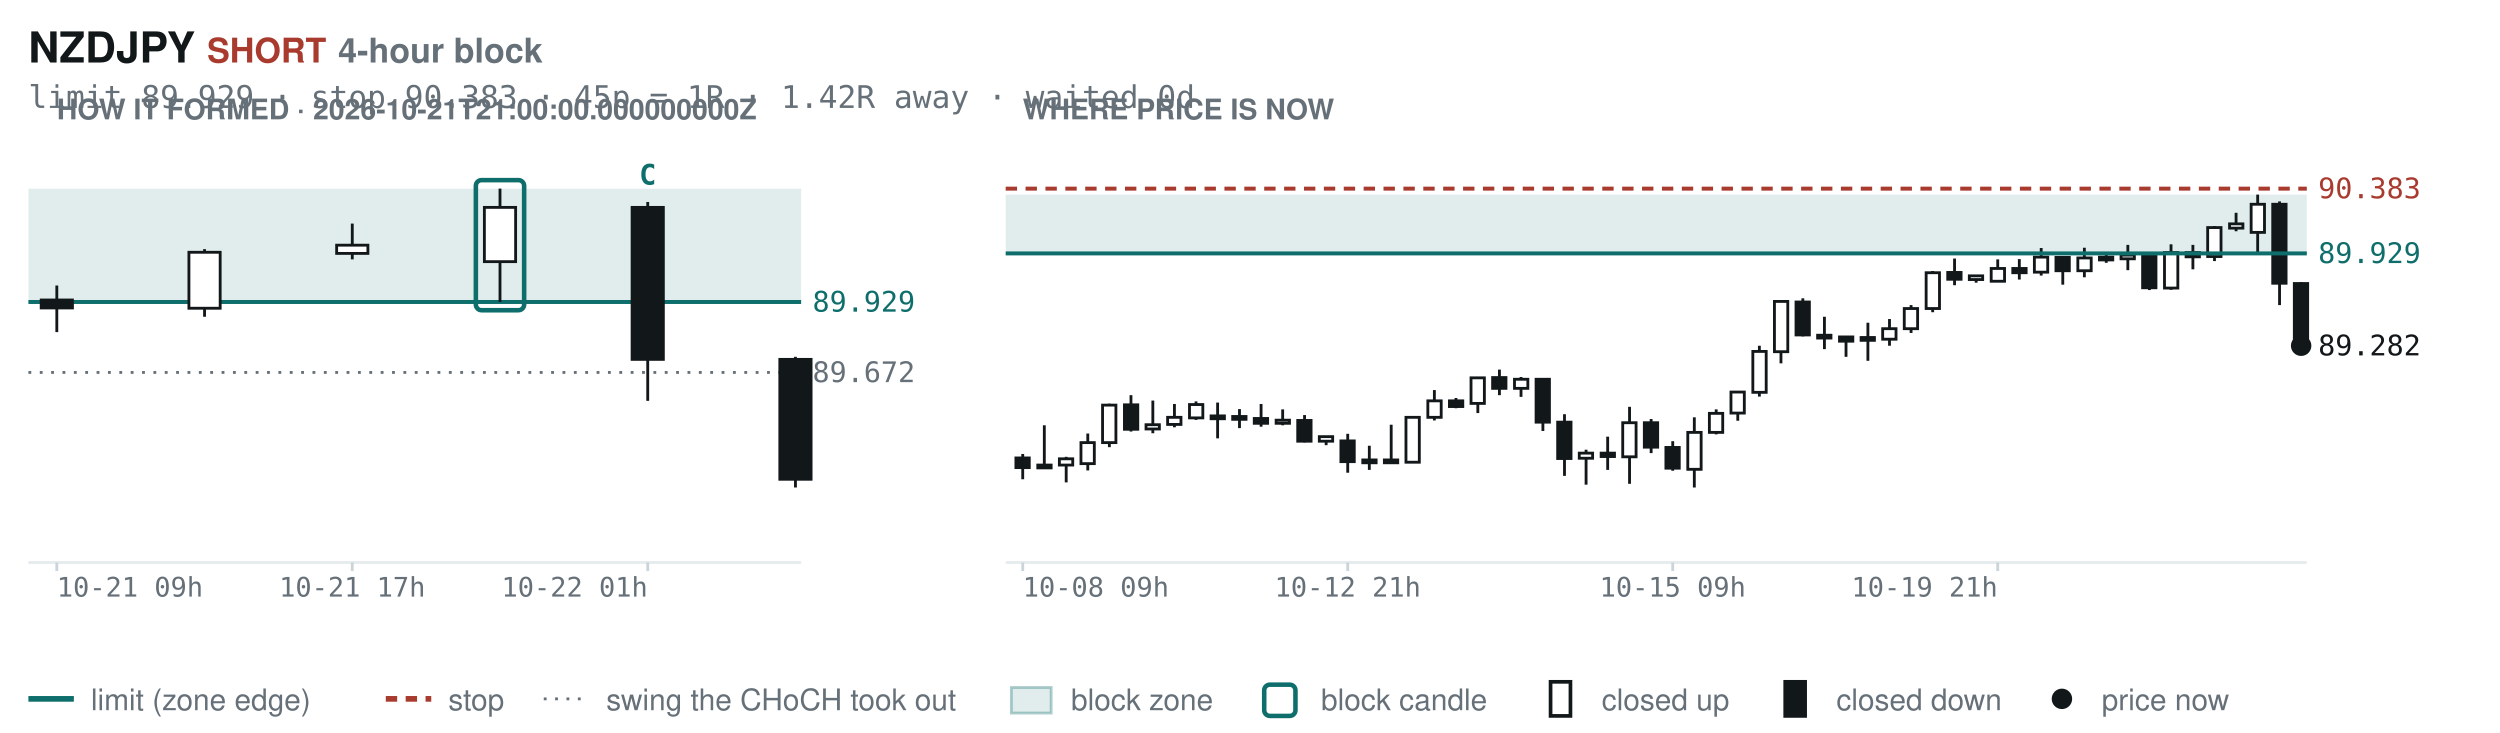
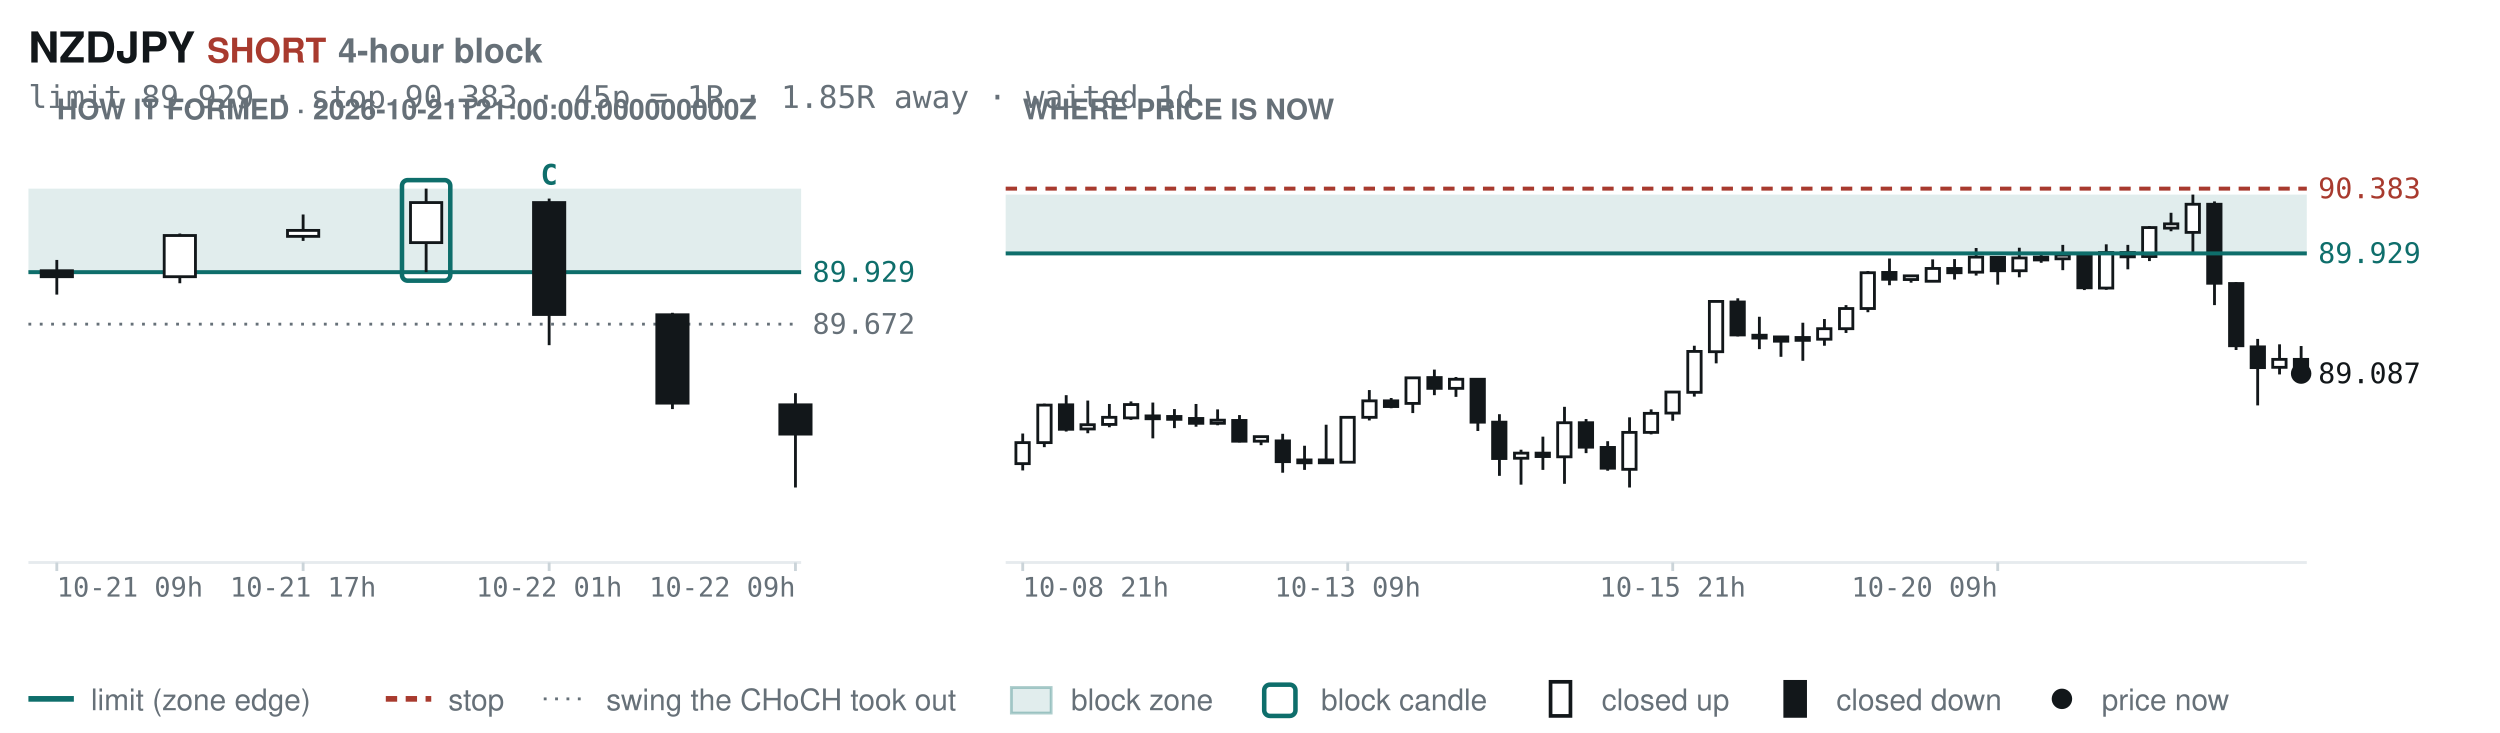
<svg xmlns="http://www.w3.org/2000/svg" viewBox="0 0 880 258" width="880" height="258" role="img" aria-label="NZDJPY short order block: the candles that formed it, and where price is now">
  <rect width="880" height="258" fill="#FFFFFF" />
  <text x="10" y="22" fill="#12171A" font-family="system-ui,-apple-system,Segoe UI,Helvetica,Arial,sans-serif" font-size="15" font-weight="700">NZDJPY <tspan fill="#A83A2E" font-size="12">SHORT</tspan>
    <tspan fill="#667078" font-size="12">4-hour block</tspan>
  </text>
-   <text x="10" y="38" fill="#667078" font-family="ui-monospace,SFMono-Regular,Menlo,Consolas,monospace" font-size="11">limit 89.929 · stop 90.383 · 45p = 1R · 1.42R away · waited 0d</text>
+   <text x="10" y="38" fill="#667078" font-family="ui-monospace,SFMono-Regular,Menlo,Consolas,monospace" font-size="11">limit 89.929 · stop 90.383 · 45p = 1R · 1.85R away · waited 1d</text>
  <text x="20" y="42" fill="#667078" font-family="system-ui,-apple-system,Segoe UI,Helvetica,Arial,sans-serif" font-size="10" font-weight="600">HOW IT FORMED · 2026-10-21T21:00:00.000000000Z</text>
  <text x="360" y="42" fill="#667078" font-family="system-ui,-apple-system,Segoe UI,Helvetica,Arial,sans-serif" font-size="10" font-weight="600">WHERE PRICE IS NOW</text>
-   <rect x="10.0" y="66.4" width="272.0" height="39.8" fill="#0E6E6B1F" />
-   <line x1="10.0" y1="131.1" x2="282.0" y2="131.1" stroke="#667078" stroke-width="1" stroke-dasharray="1 3" />
-   <line x1="10.0" y1="106.3" x2="282.0" y2="106.3" stroke="#0E6E6B" stroke-width="1.4" />
-   <line x1="20.0" y1="100.5" x2="20.0" y2="116.9" stroke="#12171A" stroke-width="1" />
-   <rect x="14.5" y="105.6" width="11.0" height="2.8" fill="#12171A" stroke="#12171A" stroke-width="1" />
-   <line x1="72.0" y1="87.7" x2="72.0" y2="111.5" stroke="#12171A" stroke-width="1" />
-   <rect x="66.5" y="88.8" width="11.0" height="19.7" fill="#FFFFFF" stroke="#12171A" stroke-width="1" />
-   <line x1="124.0" y1="78.7" x2="124.0" y2="91.3" stroke="#12171A" stroke-width="1" />
-   <rect x="118.5" y="86.3" width="11.0" height="2.9" fill="#FFFFFF" stroke="#12171A" stroke-width="1" />
-   <line x1="176.0" y1="66.4" x2="176.0" y2="106.3" stroke="#12171A" stroke-width="1" />
-   <rect x="170.5" y="73.0" width="11.0" height="19.1" fill="#FFFFFF" stroke="#12171A" stroke-width="1" />
-   <line x1="228.0" y1="71.1" x2="228.0" y2="141.1" stroke="#12171A" stroke-width="1" />
-   <rect x="222.5" y="73.0" width="11.0" height="53.5" fill="#12171A" stroke="#12171A" stroke-width="1" />
-   <line x1="280.0" y1="125.6" x2="280.0" y2="171.6" stroke="#12171A" stroke-width="1" />
-   <rect x="274.5" y="126.5" width="11.0" height="42.2" fill="#12171A" stroke="#12171A" stroke-width="1" />
-   <rect x="167.5" y="63.4" width="17.0" height="45.8" fill="none" stroke="#0E6E6B" stroke-width="1.6" rx="2" />
-   <text x="228.0" y="65" fill="#0E6E6B" text-anchor="middle" font-family="ui-monospace,SFMono-Regular,Menlo,Consolas,monospace" font-size="10" font-weight="700">C</text>
+   <rect x="10.0" y="66.4" width="272.0" height="29.4" fill="#0E6E6B1F" />
+   <line x1="10.0" y1="114.1" x2="282.0" y2="114.1" stroke="#667078" stroke-width="1" stroke-dasharray="1 3" />
+   <line x1="10.0" y1="95.8" x2="282.0" y2="95.8" stroke="#0E6E6B" stroke-width="1.4" />
+   <line x1="20.0" y1="91.5" x2="20.0" y2="103.7" stroke="#12171A" stroke-width="1" />
+   <rect x="14.5" y="95.3" width="11.0" height="2.1" fill="#12171A" stroke="#12171A" stroke-width="1" />
+   <line x1="63.3" y1="82.2" x2="63.3" y2="99.7" stroke="#12171A" stroke-width="1" />
+   <rect x="57.8" y="82.9" width="11.0" height="14.5" fill="#FFFFFF" stroke="#12171A" stroke-width="1" />
+   <line x1="106.7" y1="75.5" x2="106.7" y2="84.8" stroke="#12171A" stroke-width="1" />
+   <rect x="101.2" y="81.1" width="11.0" height="2.1" fill="#FFFFFF" stroke="#12171A" stroke-width="1" />
+   <line x1="150.0" y1="66.4" x2="150.0" y2="95.8" stroke="#12171A" stroke-width="1" />
+   <rect x="144.5" y="71.3" width="11.0" height="14.1" fill="#FFFFFF" stroke="#12171A" stroke-width="1" />
+   <line x1="193.3" y1="69.9" x2="193.3" y2="121.5" stroke="#12171A" stroke-width="1" />
+   <rect x="187.8" y="71.3" width="11.0" height="39.4" fill="#12171A" stroke="#12171A" stroke-width="1" />
+   <line x1="236.7" y1="110.1" x2="236.7" y2="144.0" stroke="#12171A" stroke-width="1" />
+   <rect x="231.2" y="110.8" width="11.0" height="31.1" fill="#12171A" stroke="#12171A" stroke-width="1" />
+   <line x1="280.0" y1="138.4" x2="280.0" y2="171.6" stroke="#12171A" stroke-width="1" />
+   <rect x="274.5" y="142.5" width="11.0" height="10.3" fill="#12171A" stroke="#12171A" stroke-width="1" />
+   <rect x="141.5" y="63.4" width="17.0" height="35.4" fill="none" stroke="#0E6E6B" stroke-width="1.6" rx="2" />
+   <text x="193.3" y="65" fill="#0E6E6B" text-anchor="middle" font-family="ui-monospace,SFMono-Regular,Menlo,Consolas,monospace" font-size="10" font-weight="700">C</text>
  <line x1="10.0" y1="198.0" x2="282.0" y2="198.0" stroke="#E6EBEE" stroke-width="1" />
  <line x1="20.0" y1="198.0" x2="20.0" y2="201.0" stroke="#CBD4D9" stroke-width="1" />
  <text x="20.0" y="210.0" fill="#667078" text-anchor="start" font-family="ui-monospace,SFMono-Regular,Menlo,Consolas,monospace" font-size="9.5">10-21 09h</text>
-   <line x1="124.0" y1="198.0" x2="124.0" y2="201.0" stroke="#CBD4D9" stroke-width="1" />
-   <text x="124.0" y="210.0" fill="#667078" text-anchor="middle" font-family="ui-monospace,SFMono-Regular,Menlo,Consolas,monospace" font-size="9.5">10-21 17h</text>
-   <line x1="228.0" y1="198.0" x2="228.0" y2="201.0" stroke="#CBD4D9" stroke-width="1" />
-   <text x="228.0" y="210.0" fill="#667078" text-anchor="end" font-family="ui-monospace,SFMono-Regular,Menlo,Consolas,monospace" font-size="9.5">10-22 01h</text>
-   <text x="286.0" y="109.7" fill="#0E6E6B" font-family="ui-monospace,SFMono-Regular,Menlo,Consolas,monospace" font-size="10">89.929</text>
-   <text x="286.0" y="134.5" fill="#667078" font-family="ui-monospace,SFMono-Regular,Menlo,Consolas,monospace" font-size="10">89.672</text>
+   <line x1="106.7" y1="198.0" x2="106.7" y2="201.0" stroke="#CBD4D9" stroke-width="1" />
+   <text x="106.7" y="210.0" fill="#667078" text-anchor="middle" font-family="ui-monospace,SFMono-Regular,Menlo,Consolas,monospace" font-size="9.5">10-21 17h</text>
+   <line x1="193.3" y1="198.0" x2="193.3" y2="201.0" stroke="#CBD4D9" stroke-width="1" />
+   <text x="193.3" y="210.0" fill="#667078" text-anchor="middle" font-family="ui-monospace,SFMono-Regular,Menlo,Consolas,monospace" font-size="9.5">10-22 01h</text>
+   <line x1="280.0" y1="198.0" x2="280.0" y2="201.0" stroke="#CBD4D9" stroke-width="1" />
+   <text x="280.0" y="210.0" fill="#667078" text-anchor="end" font-family="ui-monospace,SFMono-Regular,Menlo,Consolas,monospace" font-size="9.5">10-22 09h</text>
+   <text x="286.0" y="99.2" fill="#0E6E6B" font-family="ui-monospace,SFMono-Regular,Menlo,Consolas,monospace" font-size="10">89.929</text>
+   <text x="286.0" y="117.5" fill="#667078" font-family="ui-monospace,SFMono-Regular,Menlo,Consolas,monospace" font-size="10">89.672</text>
  <rect x="354.0" y="68.5" width="458.0" height="20.7" fill="#0E6E6B1F" />
-   <line x1="360.0" y1="159.8" x2="360.0" y2="168.7" stroke="#12171A" stroke-width="1" />
-   <rect x="357.6" y="161.2" width="4.7" height="3.4" fill="#12171A" stroke="#12171A" stroke-width="1" />
-   <line x1="367.6" y1="149.7" x2="367.6" y2="164.9" stroke="#12171A" stroke-width="1" />
-   <rect x="365.3" y="163.7" width="4.7" height="1.0" fill="#FFFFFF" stroke="#12171A" stroke-width="1" />
-   <line x1="375.3" y1="160.8" x2="375.3" y2="169.8" stroke="#12171A" stroke-width="1" />
-   <rect x="372.9" y="161.5" width="4.7" height="2.2" fill="#FFFFFF" stroke="#12171A" stroke-width="1" />
-   <line x1="382.9" y1="152.6" x2="382.9" y2="165.6" stroke="#12171A" stroke-width="1" />
-   <rect x="380.5" y="155.8" width="4.7" height="7.4" fill="#FFFFFF" stroke="#12171A" stroke-width="1" />
-   <line x1="390.5" y1="142.1" x2="390.5" y2="157.4" stroke="#12171A" stroke-width="1" />
-   <rect x="388.1" y="142.6" width="4.7" height="13.2" fill="#FFFFFF" stroke="#12171A" stroke-width="1" />
-   <line x1="398.1" y1="139.1" x2="398.1" y2="151.9" stroke="#12171A" stroke-width="1" />
-   <rect x="395.8" y="142.5" width="4.7" height="8.6" fill="#12171A" stroke="#12171A" stroke-width="1" />
-   <line x1="405.8" y1="141.0" x2="405.8" y2="152.5" stroke="#12171A" stroke-width="1" />
-   <rect x="403.4" y="149.5" width="4.7" height="1.5" fill="#FFFFFF" stroke="#12171A" stroke-width="1" />
-   <line x1="413.4" y1="142.2" x2="413.4" y2="150.4" stroke="#12171A" stroke-width="1" />
-   <rect x="411.0" y="146.9" width="4.7" height="2.5" fill="#FFFFFF" stroke="#12171A" stroke-width="1" />
-   <line x1="421.0" y1="141.3" x2="421.0" y2="147.8" stroke="#12171A" stroke-width="1" />
-   <rect x="418.7" y="142.4" width="4.7" height="4.7" fill="#FFFFFF" stroke="#12171A" stroke-width="1" />
-   <line x1="428.6" y1="141.7" x2="428.6" y2="154.3" stroke="#12171A" stroke-width="1" />
-   <rect x="426.3" y="146.4" width="4.7" height="1.0" fill="#12171A" stroke="#12171A" stroke-width="1" />
-   <line x1="436.3" y1="144.0" x2="436.3" y2="150.7" stroke="#12171A" stroke-width="1" />
-   <rect x="433.9" y="146.6" width="4.7" height="1.0" fill="#12171A" stroke="#12171A" stroke-width="1" />
-   <line x1="443.9" y1="142.2" x2="443.9" y2="150.2" stroke="#12171A" stroke-width="1" />
-   <rect x="441.5" y="147.3" width="4.7" height="1.7" fill="#12171A" stroke="#12171A" stroke-width="1" />
-   <line x1="451.5" y1="144.1" x2="451.5" y2="149.7" stroke="#12171A" stroke-width="1" />
-   <rect x="449.2" y="147.9" width="4.7" height="1.1" fill="#FFFFFF" stroke="#12171A" stroke-width="1" />
-   <line x1="459.2" y1="146.1" x2="459.2" y2="155.7" stroke="#12171A" stroke-width="1" />
-   <rect x="456.8" y="148.0" width="4.7" height="7.3" fill="#12171A" stroke="#12171A" stroke-width="1" />
-   <line x1="466.8" y1="153.5" x2="466.8" y2="156.7" stroke="#12171A" stroke-width="1" />
-   <rect x="464.4" y="153.7" width="4.7" height="1.6" fill="#FFFFFF" stroke="#12171A" stroke-width="1" />
-   <line x1="474.4" y1="152.7" x2="474.4" y2="166.4" stroke="#12171A" stroke-width="1" />
-   <rect x="472.0" y="155.2" width="4.7" height="7.3" fill="#12171A" stroke="#12171A" stroke-width="1" />
-   <line x1="482.0" y1="156.9" x2="482.0" y2="165.4" stroke="#12171A" stroke-width="1" />
-   <rect x="479.7" y="161.9" width="4.7" height="1.0" fill="#FFFFFF" stroke="#12171A" stroke-width="1" />
-   <line x1="489.7" y1="149.5" x2="489.7" y2="163.3" stroke="#12171A" stroke-width="1" />
-   <rect x="487.3" y="161.9" width="4.7" height="1.0" fill="#12171A" stroke="#12171A" stroke-width="1" />
-   <line x1="497.3" y1="146.5" x2="497.3" y2="162.7" stroke="#12171A" stroke-width="1" />
-   <rect x="494.9" y="146.9" width="4.7" height="15.8" fill="#FFFFFF" stroke="#12171A" stroke-width="1" />
-   <line x1="504.9" y1="137.3" x2="504.9" y2="148.0" stroke="#12171A" stroke-width="1" />
-   <rect x="502.6" y="141.1" width="4.7" height="5.8" fill="#FFFFFF" stroke="#12171A" stroke-width="1" />
-   <line x1="512.5" y1="140.1" x2="512.5" y2="143.7" stroke="#12171A" stroke-width="1" />
-   <rect x="510.2" y="141.1" width="4.7" height="2.0" fill="#12171A" stroke="#12171A" stroke-width="1" />
-   <line x1="520.2" y1="133.0" x2="520.2" y2="145.4" stroke="#12171A" stroke-width="1" />
-   <rect x="517.8" y="133.0" width="4.7" height="9.0" fill="#FFFFFF" stroke="#12171A" stroke-width="1" />
-   <line x1="527.8" y1="130.1" x2="527.8" y2="139.1" stroke="#12171A" stroke-width="1" />
-   <rect x="525.4" y="132.9" width="4.7" height="3.8" fill="#12171A" stroke="#12171A" stroke-width="1" />
-   <line x1="535.4" y1="132.7" x2="535.4" y2="139.7" stroke="#12171A" stroke-width="1" />
-   <rect x="533.1" y="133.5" width="4.7" height="3.2" fill="#FFFFFF" stroke="#12171A" stroke-width="1" />
-   <line x1="543.1" y1="133.3" x2="543.1" y2="151.7" stroke="#12171A" stroke-width="1" />
-   <rect x="540.7" y="133.5" width="4.7" height="15.1" fill="#12171A" stroke="#12171A" stroke-width="1" />
-   <line x1="550.7" y1="145.8" x2="550.7" y2="167.5" stroke="#12171A" stroke-width="1" />
-   <rect x="548.3" y="148.6" width="4.7" height="12.8" fill="#12171A" stroke="#12171A" stroke-width="1" />
-   <line x1="558.3" y1="158.3" x2="558.3" y2="170.6" stroke="#12171A" stroke-width="1" />
-   <rect x="555.9" y="159.5" width="4.7" height="1.8" fill="#FFFFFF" stroke="#12171A" stroke-width="1" />
-   <line x1="565.9" y1="153.7" x2="565.9" y2="165.4" stroke="#12171A" stroke-width="1" />
-   <rect x="563.6" y="159.5" width="4.7" height="1.2" fill="#12171A" stroke="#12171A" stroke-width="1" />
-   <line x1="573.6" y1="143.2" x2="573.6" y2="170.3" stroke="#12171A" stroke-width="1" />
-   <rect x="571.2" y="148.8" width="4.7" height="12.0" fill="#FFFFFF" stroke="#12171A" stroke-width="1" />
-   <line x1="581.2" y1="147.5" x2="581.2" y2="159.5" stroke="#12171A" stroke-width="1" />
-   <rect x="578.8" y="148.8" width="4.7" height="8.6" fill="#12171A" stroke="#12171A" stroke-width="1" />
-   <line x1="588.8" y1="155.3" x2="588.8" y2="165.7" stroke="#12171A" stroke-width="1" />
-   <rect x="586.4" y="157.5" width="4.7" height="7.3" fill="#12171A" stroke="#12171A" stroke-width="1" />
-   <line x1="596.4" y1="146.9" x2="596.4" y2="171.6" stroke="#12171A" stroke-width="1" />
-   <rect x="594.1" y="152.2" width="4.7" height="13.0" fill="#FFFFFF" stroke="#12171A" stroke-width="1" />
-   <line x1="604.1" y1="144.1" x2="604.1" y2="152.9" stroke="#12171A" stroke-width="1" />
-   <rect x="601.7" y="145.5" width="4.7" height="6.7" fill="#FFFFFF" stroke="#12171A" stroke-width="1" />
-   <line x1="611.7" y1="137.8" x2="611.7" y2="148.1" stroke="#12171A" stroke-width="1" />
-   <rect x="609.3" y="138.0" width="4.7" height="7.4" fill="#FFFFFF" stroke="#12171A" stroke-width="1" />
-   <line x1="619.3" y1="121.7" x2="619.3" y2="139.6" stroke="#12171A" stroke-width="1" />
-   <rect x="617.0" y="123.7" width="4.7" height="14.4" fill="#FFFFFF" stroke="#12171A" stroke-width="1" />
-   <line x1="626.9" y1="105.7" x2="626.9" y2="127.9" stroke="#12171A" stroke-width="1" />
-   <rect x="624.6" y="106.1" width="4.7" height="17.7" fill="#FFFFFF" stroke="#12171A" stroke-width="1" />
-   <line x1="634.6" y1="105.0" x2="634.6" y2="118.4" stroke="#12171A" stroke-width="1" />
-   <rect x="632.2" y="106.3" width="4.7" height="11.6" fill="#12171A" stroke="#12171A" stroke-width="1" />
-   <line x1="642.2" y1="111.5" x2="642.2" y2="122.9" stroke="#12171A" stroke-width="1" />
-   <rect x="639.8" y="118.0" width="4.7" height="1.0" fill="#12171A" stroke="#12171A" stroke-width="1" />
-   <line x1="649.8" y1="118.3" x2="649.8" y2="125.6" stroke="#12171A" stroke-width="1" />
-   <rect x="647.5" y="118.6" width="4.7" height="1.5" fill="#12171A" stroke="#12171A" stroke-width="1" />
-   <line x1="657.5" y1="113.6" x2="657.5" y2="127.0" stroke="#12171A" stroke-width="1" />
-   <rect x="655.1" y="118.8" width="4.7" height="1.0" fill="#12171A" stroke="#12171A" stroke-width="1" />
-   <line x1="665.1" y1="112.3" x2="665.1" y2="121.7" stroke="#12171A" stroke-width="1" />
-   <rect x="662.7" y="115.7" width="4.7" height="3.7" fill="#FFFFFF" stroke="#12171A" stroke-width="1" />
-   <line x1="672.7" y1="107.4" x2="672.7" y2="117.2" stroke="#12171A" stroke-width="1" />
-   <rect x="670.3" y="108.6" width="4.7" height="7.1" fill="#FFFFFF" stroke="#12171A" stroke-width="1" />
-   <line x1="680.3" y1="95.4" x2="680.3" y2="109.9" stroke="#12171A" stroke-width="1" />
-   <rect x="678.0" y="96.0" width="4.7" height="12.6" fill="#FFFFFF" stroke="#12171A" stroke-width="1" />
-   <line x1="688.0" y1="91.0" x2="688.0" y2="100.4" stroke="#12171A" stroke-width="1" />
-   <rect x="685.6" y="95.9" width="4.7" height="2.4" fill="#12171A" stroke="#12171A" stroke-width="1" />
-   <line x1="695.6" y1="96.8" x2="695.6" y2="99.5" stroke="#12171A" stroke-width="1" />
-   <rect x="693.2" y="97.1" width="4.7" height="1.3" fill="#FFFFFF" stroke="#12171A" stroke-width="1" />
-   <line x1="703.2" y1="91.3" x2="703.2" y2="99.1" stroke="#12171A" stroke-width="1" />
-   <rect x="700.9" y="94.5" width="4.7" height="4.5" fill="#FFFFFF" stroke="#12171A" stroke-width="1" />
-   <line x1="710.8" y1="91.2" x2="710.8" y2="98.4" stroke="#12171A" stroke-width="1" />
-   <rect x="708.5" y="94.5" width="4.7" height="1.5" fill="#12171A" stroke="#12171A" stroke-width="1" />
-   <line x1="718.5" y1="87.3" x2="718.5" y2="97.0" stroke="#12171A" stroke-width="1" />
-   <rect x="716.1" y="90.5" width="4.7" height="5.3" fill="#FFFFFF" stroke="#12171A" stroke-width="1" />
-   <line x1="726.1" y1="90.3" x2="726.1" y2="100.2" stroke="#12171A" stroke-width="1" />
-   <rect x="723.7" y="90.6" width="4.7" height="4.7" fill="#12171A" stroke="#12171A" stroke-width="1" />
-   <line x1="733.7" y1="87.2" x2="733.7" y2="97.6" stroke="#12171A" stroke-width="1" />
-   <rect x="731.4" y="90.8" width="4.7" height="4.5" fill="#FFFFFF" stroke="#12171A" stroke-width="1" />
-   <line x1="741.4" y1="89.1" x2="741.4" y2="92.5" stroke="#12171A" stroke-width="1" />
-   <rect x="739.0" y="90.5" width="4.7" height="1.0" fill="#FFFFFF" stroke="#12171A" stroke-width="1" />
-   <line x1="749.0" y1="86.2" x2="749.0" y2="95.1" stroke="#12171A" stroke-width="1" />
-   <rect x="746.6" y="89.8" width="4.7" height="1.3" fill="#FFFFFF" stroke="#12171A" stroke-width="1" />
-   <line x1="756.6" y1="89.1" x2="756.6" y2="102.1" stroke="#12171A" stroke-width="1" />
-   <rect x="754.2" y="89.9" width="4.7" height="11.4" fill="#12171A" stroke="#12171A" stroke-width="1" />
-   <line x1="764.2" y1="86.0" x2="764.2" y2="102.0" stroke="#12171A" stroke-width="1" />
-   <rect x="761.9" y="88.9" width="4.7" height="12.5" fill="#FFFFFF" stroke="#12171A" stroke-width="1" />
-   <line x1="771.9" y1="86.2" x2="771.9" y2="94.8" stroke="#12171A" stroke-width="1" />
-   <rect x="769.5" y="88.9" width="4.7" height="1.5" fill="#12171A" stroke="#12171A" stroke-width="1" />
-   <line x1="779.5" y1="79.6" x2="779.5" y2="91.9" stroke="#12171A" stroke-width="1" />
-   <rect x="777.1" y="80.1" width="4.7" height="10.2" fill="#FFFFFF" stroke="#12171A" stroke-width="1" />
-   <line x1="787.1" y1="74.9" x2="787.1" y2="81.4" stroke="#12171A" stroke-width="1" />
-   <rect x="784.8" y="78.8" width="4.7" height="1.5" fill="#FFFFFF" stroke="#12171A" stroke-width="1" />
-   <line x1="794.7" y1="68.5" x2="794.7" y2="89.2" stroke="#12171A" stroke-width="1" />
-   <rect x="792.4" y="71.9" width="4.7" height="9.9" fill="#FFFFFF" stroke="#12171A" stroke-width="1" />
-   <line x1="802.4" y1="70.9" x2="802.4" y2="107.4" stroke="#12171A" stroke-width="1" />
-   <rect x="800.0" y="71.9" width="4.7" height="27.8" fill="#12171A" stroke="#12171A" stroke-width="1" />
-   <line x1="810.0" y1="99.3" x2="810.0" y2="123.2" stroke="#12171A" stroke-width="1" />
-   <rect x="807.6" y="99.8" width="4.7" height="21.9" fill="#12171A" stroke="#12171A" stroke-width="1" />
+   <line x1="360.0" y1="152.6" x2="360.0" y2="165.6" stroke="#12171A" stroke-width="1" />
+   <rect x="357.6" y="155.8" width="4.7" height="7.4" fill="#FFFFFF" stroke="#12171A" stroke-width="1" />
+   <line x1="367.6" y1="142.1" x2="367.6" y2="157.4" stroke="#12171A" stroke-width="1" />
+   <rect x="365.3" y="142.6" width="4.7" height="13.2" fill="#FFFFFF" stroke="#12171A" stroke-width="1" />
+   <line x1="375.3" y1="139.1" x2="375.3" y2="151.9" stroke="#12171A" stroke-width="1" />
+   <rect x="372.9" y="142.5" width="4.7" height="8.6" fill="#12171A" stroke="#12171A" stroke-width="1" />
+   <line x1="382.9" y1="141.0" x2="382.9" y2="152.5" stroke="#12171A" stroke-width="1" />
+   <rect x="380.5" y="149.5" width="4.7" height="1.5" fill="#FFFFFF" stroke="#12171A" stroke-width="1" />
+   <line x1="390.5" y1="142.2" x2="390.5" y2="150.4" stroke="#12171A" stroke-width="1" />
+   <rect x="388.1" y="146.9" width="4.7" height="2.5" fill="#FFFFFF" stroke="#12171A" stroke-width="1" />
+   <line x1="398.1" y1="141.3" x2="398.1" y2="147.8" stroke="#12171A" stroke-width="1" />
+   <rect x="395.8" y="142.4" width="4.7" height="4.7" fill="#FFFFFF" stroke="#12171A" stroke-width="1" />
+   <line x1="405.8" y1="141.7" x2="405.8" y2="154.3" stroke="#12171A" stroke-width="1" />
+   <rect x="403.4" y="146.4" width="4.7" height="1.0" fill="#12171A" stroke="#12171A" stroke-width="1" />
+   <line x1="413.4" y1="144.0" x2="413.4" y2="150.7" stroke="#12171A" stroke-width="1" />
+   <rect x="411.0" y="146.6" width="4.7" height="1.0" fill="#12171A" stroke="#12171A" stroke-width="1" />
+   <line x1="421.0" y1="142.2" x2="421.0" y2="150.2" stroke="#12171A" stroke-width="1" />
+   <rect x="418.7" y="147.3" width="4.7" height="1.7" fill="#12171A" stroke="#12171A" stroke-width="1" />
+   <line x1="428.6" y1="144.1" x2="428.6" y2="149.7" stroke="#12171A" stroke-width="1" />
+   <rect x="426.3" y="147.9" width="4.7" height="1.1" fill="#FFFFFF" stroke="#12171A" stroke-width="1" />
+   <line x1="436.3" y1="146.1" x2="436.3" y2="155.7" stroke="#12171A" stroke-width="1" />
+   <rect x="433.9" y="148.0" width="4.7" height="7.3" fill="#12171A" stroke="#12171A" stroke-width="1" />
+   <line x1="443.9" y1="153.5" x2="443.9" y2="156.7" stroke="#12171A" stroke-width="1" />
+   <rect x="441.5" y="153.7" width="4.7" height="1.6" fill="#FFFFFF" stroke="#12171A" stroke-width="1" />
+   <line x1="451.5" y1="152.7" x2="451.5" y2="166.4" stroke="#12171A" stroke-width="1" />
+   <rect x="449.2" y="155.2" width="4.7" height="7.3" fill="#12171A" stroke="#12171A" stroke-width="1" />
+   <line x1="459.2" y1="156.9" x2="459.2" y2="165.4" stroke="#12171A" stroke-width="1" />
+   <rect x="456.8" y="161.9" width="4.7" height="1.0" fill="#FFFFFF" stroke="#12171A" stroke-width="1" />
+   <line x1="466.8" y1="149.5" x2="466.8" y2="163.3" stroke="#12171A" stroke-width="1" />
+   <rect x="464.4" y="161.9" width="4.7" height="1.0" fill="#12171A" stroke="#12171A" stroke-width="1" />
+   <line x1="474.4" y1="146.5" x2="474.4" y2="162.7" stroke="#12171A" stroke-width="1" />
+   <rect x="472.0" y="146.9" width="4.7" height="15.8" fill="#FFFFFF" stroke="#12171A" stroke-width="1" />
+   <line x1="482.0" y1="137.3" x2="482.0" y2="148.0" stroke="#12171A" stroke-width="1" />
+   <rect x="479.7" y="141.1" width="4.7" height="5.8" fill="#FFFFFF" stroke="#12171A" stroke-width="1" />
+   <line x1="489.7" y1="140.1" x2="489.7" y2="143.7" stroke="#12171A" stroke-width="1" />
+   <rect x="487.3" y="141.1" width="4.7" height="2.0" fill="#12171A" stroke="#12171A" stroke-width="1" />
+   <line x1="497.3" y1="133.0" x2="497.3" y2="145.4" stroke="#12171A" stroke-width="1" />
+   <rect x="494.9" y="133.0" width="4.7" height="9.0" fill="#FFFFFF" stroke="#12171A" stroke-width="1" />
+   <line x1="504.9" y1="130.1" x2="504.9" y2="139.1" stroke="#12171A" stroke-width="1" />
+   <rect x="502.6" y="132.9" width="4.7" height="3.8" fill="#12171A" stroke="#12171A" stroke-width="1" />
+   <line x1="512.5" y1="132.7" x2="512.5" y2="139.7" stroke="#12171A" stroke-width="1" />
+   <rect x="510.2" y="133.5" width="4.7" height="3.2" fill="#FFFFFF" stroke="#12171A" stroke-width="1" />
+   <line x1="520.2" y1="133.3" x2="520.2" y2="151.7" stroke="#12171A" stroke-width="1" />
+   <rect x="517.8" y="133.5" width="4.7" height="15.1" fill="#12171A" stroke="#12171A" stroke-width="1" />
+   <line x1="527.8" y1="145.8" x2="527.8" y2="167.5" stroke="#12171A" stroke-width="1" />
+   <rect x="525.4" y="148.6" width="4.7" height="12.8" fill="#12171A" stroke="#12171A" stroke-width="1" />
+   <line x1="535.4" y1="158.3" x2="535.4" y2="170.6" stroke="#12171A" stroke-width="1" />
+   <rect x="533.1" y="159.5" width="4.7" height="1.8" fill="#FFFFFF" stroke="#12171A" stroke-width="1" />
+   <line x1="543.1" y1="153.7" x2="543.1" y2="165.4" stroke="#12171A" stroke-width="1" />
+   <rect x="540.7" y="159.5" width="4.7" height="1.2" fill="#12171A" stroke="#12171A" stroke-width="1" />
+   <line x1="550.7" y1="143.2" x2="550.7" y2="170.3" stroke="#12171A" stroke-width="1" />
+   <rect x="548.3" y="148.8" width="4.7" height="12.0" fill="#FFFFFF" stroke="#12171A" stroke-width="1" />
+   <line x1="558.3" y1="147.5" x2="558.3" y2="159.5" stroke="#12171A" stroke-width="1" />
+   <rect x="555.9" y="148.8" width="4.7" height="8.6" fill="#12171A" stroke="#12171A" stroke-width="1" />
+   <line x1="565.9" y1="155.3" x2="565.9" y2="165.7" stroke="#12171A" stroke-width="1" />
+   <rect x="563.6" y="157.5" width="4.7" height="7.3" fill="#12171A" stroke="#12171A" stroke-width="1" />
+   <line x1="573.6" y1="146.9" x2="573.6" y2="171.6" stroke="#12171A" stroke-width="1" />
+   <rect x="571.2" y="152.2" width="4.7" height="13.0" fill="#FFFFFF" stroke="#12171A" stroke-width="1" />
+   <line x1="581.2" y1="144.1" x2="581.2" y2="152.9" stroke="#12171A" stroke-width="1" />
+   <rect x="578.8" y="145.5" width="4.7" height="6.7" fill="#FFFFFF" stroke="#12171A" stroke-width="1" />
+   <line x1="588.8" y1="137.8" x2="588.8" y2="148.1" stroke="#12171A" stroke-width="1" />
+   <rect x="586.4" y="138.0" width="4.7" height="7.4" fill="#FFFFFF" stroke="#12171A" stroke-width="1" />
+   <line x1="596.4" y1="121.7" x2="596.4" y2="139.6" stroke="#12171A" stroke-width="1" />
+   <rect x="594.1" y="123.7" width="4.7" height="14.4" fill="#FFFFFF" stroke="#12171A" stroke-width="1" />
+   <line x1="604.1" y1="105.7" x2="604.1" y2="127.9" stroke="#12171A" stroke-width="1" />
+   <rect x="601.7" y="106.1" width="4.7" height="17.7" fill="#FFFFFF" stroke="#12171A" stroke-width="1" />
+   <line x1="611.7" y1="105.0" x2="611.7" y2="118.4" stroke="#12171A" stroke-width="1" />
+   <rect x="609.3" y="106.3" width="4.7" height="11.6" fill="#12171A" stroke="#12171A" stroke-width="1" />
+   <line x1="619.3" y1="111.5" x2="619.3" y2="122.9" stroke="#12171A" stroke-width="1" />
+   <rect x="617.0" y="118.0" width="4.7" height="1.0" fill="#12171A" stroke="#12171A" stroke-width="1" />
+   <line x1="626.9" y1="118.3" x2="626.9" y2="125.6" stroke="#12171A" stroke-width="1" />
+   <rect x="624.6" y="118.6" width="4.7" height="1.5" fill="#12171A" stroke="#12171A" stroke-width="1" />
+   <line x1="634.6" y1="113.6" x2="634.6" y2="127.0" stroke="#12171A" stroke-width="1" />
+   <rect x="632.2" y="118.8" width="4.7" height="1.0" fill="#12171A" stroke="#12171A" stroke-width="1" />
+   <line x1="642.2" y1="112.3" x2="642.2" y2="121.7" stroke="#12171A" stroke-width="1" />
+   <rect x="639.8" y="115.7" width="4.7" height="3.7" fill="#FFFFFF" stroke="#12171A" stroke-width="1" />
+   <line x1="649.8" y1="107.4" x2="649.8" y2="117.2" stroke="#12171A" stroke-width="1" />
+   <rect x="647.5" y="108.6" width="4.7" height="7.1" fill="#FFFFFF" stroke="#12171A" stroke-width="1" />
+   <line x1="657.5" y1="95.4" x2="657.5" y2="109.9" stroke="#12171A" stroke-width="1" />
+   <rect x="655.1" y="96.0" width="4.7" height="12.6" fill="#FFFFFF" stroke="#12171A" stroke-width="1" />
+   <line x1="665.1" y1="91.0" x2="665.1" y2="100.4" stroke="#12171A" stroke-width="1" />
+   <rect x="662.7" y="95.9" width="4.7" height="2.4" fill="#12171A" stroke="#12171A" stroke-width="1" />
+   <line x1="672.7" y1="96.8" x2="672.7" y2="99.5" stroke="#12171A" stroke-width="1" />
+   <rect x="670.3" y="97.1" width="4.7" height="1.3" fill="#FFFFFF" stroke="#12171A" stroke-width="1" />
+   <line x1="680.3" y1="91.3" x2="680.3" y2="99.1" stroke="#12171A" stroke-width="1" />
+   <rect x="678.0" y="94.5" width="4.7" height="4.5" fill="#FFFFFF" stroke="#12171A" stroke-width="1" />
+   <line x1="688.0" y1="91.2" x2="688.0" y2="98.4" stroke="#12171A" stroke-width="1" />
+   <rect x="685.6" y="94.5" width="4.7" height="1.5" fill="#12171A" stroke="#12171A" stroke-width="1" />
+   <line x1="695.6" y1="87.3" x2="695.6" y2="97.0" stroke="#12171A" stroke-width="1" />
+   <rect x="693.2" y="90.5" width="4.7" height="5.3" fill="#FFFFFF" stroke="#12171A" stroke-width="1" />
+   <line x1="703.2" y1="90.3" x2="703.2" y2="100.2" stroke="#12171A" stroke-width="1" />
+   <rect x="700.9" y="90.6" width="4.7" height="4.7" fill="#12171A" stroke="#12171A" stroke-width="1" />
+   <line x1="710.8" y1="87.2" x2="710.8" y2="97.6" stroke="#12171A" stroke-width="1" />
+   <rect x="708.5" y="90.8" width="4.7" height="4.5" fill="#FFFFFF" stroke="#12171A" stroke-width="1" />
+   <line x1="718.5" y1="89.1" x2="718.5" y2="92.5" stroke="#12171A" stroke-width="1" />
+   <rect x="716.1" y="90.5" width="4.7" height="1.0" fill="#FFFFFF" stroke="#12171A" stroke-width="1" />
+   <line x1="726.1" y1="86.2" x2="726.1" y2="95.1" stroke="#12171A" stroke-width="1" />
+   <rect x="723.7" y="89.8" width="4.7" height="1.3" fill="#FFFFFF" stroke="#12171A" stroke-width="1" />
+   <line x1="733.7" y1="89.1" x2="733.7" y2="102.1" stroke="#12171A" stroke-width="1" />
+   <rect x="731.4" y="89.9" width="4.7" height="11.4" fill="#12171A" stroke="#12171A" stroke-width="1" />
+   <line x1="741.4" y1="86.0" x2="741.4" y2="102.0" stroke="#12171A" stroke-width="1" />
+   <rect x="739.0" y="88.9" width="4.7" height="12.5" fill="#FFFFFF" stroke="#12171A" stroke-width="1" />
+   <line x1="749.0" y1="86.2" x2="749.0" y2="94.8" stroke="#12171A" stroke-width="1" />
+   <rect x="746.6" y="88.9" width="4.7" height="1.5" fill="#12171A" stroke="#12171A" stroke-width="1" />
+   <line x1="756.6" y1="79.6" x2="756.6" y2="91.9" stroke="#12171A" stroke-width="1" />
+   <rect x="754.2" y="80.1" width="4.7" height="10.2" fill="#FFFFFF" stroke="#12171A" stroke-width="1" />
+   <line x1="764.2" y1="74.9" x2="764.2" y2="81.4" stroke="#12171A" stroke-width="1" />
+   <rect x="761.9" y="78.8" width="4.7" height="1.5" fill="#FFFFFF" stroke="#12171A" stroke-width="1" />
+   <line x1="771.9" y1="68.5" x2="771.9" y2="89.2" stroke="#12171A" stroke-width="1" />
+   <rect x="769.5" y="71.9" width="4.7" height="9.9" fill="#FFFFFF" stroke="#12171A" stroke-width="1" />
+   <line x1="779.5" y1="70.9" x2="779.5" y2="107.4" stroke="#12171A" stroke-width="1" />
+   <rect x="777.1" y="71.9" width="4.7" height="27.8" fill="#12171A" stroke="#12171A" stroke-width="1" />
+   <line x1="787.1" y1="99.3" x2="787.1" y2="123.2" stroke="#12171A" stroke-width="1" />
+   <rect x="784.8" y="99.8" width="4.7" height="21.9" fill="#12171A" stroke="#12171A" stroke-width="1" />
+   <line x1="794.7" y1="119.3" x2="794.7" y2="142.7" stroke="#12171A" stroke-width="1" />
+   <rect x="792.4" y="122.1" width="4.7" height="7.3" fill="#12171A" stroke="#12171A" stroke-width="1" />
+   <line x1="802.4" y1="121.2" x2="802.4" y2="131.8" stroke="#12171A" stroke-width="1" />
+   <rect x="800.0" y="126.5" width="4.7" height="2.8" fill="#FFFFFF" stroke="#12171A" stroke-width="1" />
+   <line x1="810.0" y1="121.8" x2="810.0" y2="132.6" stroke="#12171A" stroke-width="1" />
+   <rect x="807.6" y="126.5" width="4.7" height="5.0" fill="#12171A" stroke="#12171A" stroke-width="1" />
  <line x1="354.0" y1="89.2" x2="812.0" y2="89.2" stroke="#0E6E6B" stroke-width="1.4" />
  <line x1="354.0" y1="66.4" x2="812.0" y2="66.4" stroke="#A83A2E" stroke-width="1.4" stroke-dasharray="4 3" />
-   <circle cx="810.0" cy="121.7" r="3.6" fill="#12171A" />
+   <circle cx="810.0" cy="131.5" r="3.6" fill="#12171A" />
  <line x1="354.0" y1="198.0" x2="812.0" y2="198.0" stroke="#E6EBEE" stroke-width="1" />
  <line x1="360.0" y1="198.0" x2="360.0" y2="201.0" stroke="#CBD4D9" stroke-width="1" />
-   <text x="360.0" y="210.0" fill="#667078" text-anchor="start" font-family="ui-monospace,SFMono-Regular,Menlo,Consolas,monospace" font-size="9.5">10-08 09h</text>
+   <text x="360.0" y="210.0" fill="#667078" text-anchor="start" font-family="ui-monospace,SFMono-Regular,Menlo,Consolas,monospace" font-size="9.5">10-08 21h</text>
  <line x1="474.4" y1="198.0" x2="474.4" y2="201.0" stroke="#CBD4D9" stroke-width="1" />
-   <text x="474.4" y="210.0" fill="#667078" text-anchor="middle" font-family="ui-monospace,SFMono-Regular,Menlo,Consolas,monospace" font-size="9.5">10-12 21h</text>
+   <text x="474.4" y="210.0" fill="#667078" text-anchor="middle" font-family="ui-monospace,SFMono-Regular,Menlo,Consolas,monospace" font-size="9.5">10-13 09h</text>
  <line x1="588.8" y1="198.0" x2="588.8" y2="201.0" stroke="#CBD4D9" stroke-width="1" />
-   <text x="588.8" y="210.0" fill="#667078" text-anchor="middle" font-family="ui-monospace,SFMono-Regular,Menlo,Consolas,monospace" font-size="9.5">10-15 09h</text>
+   <text x="588.8" y="210.0" fill="#667078" text-anchor="middle" font-family="ui-monospace,SFMono-Regular,Menlo,Consolas,monospace" font-size="9.5">10-15 21h</text>
  <line x1="703.2" y1="198.0" x2="703.2" y2="201.0" stroke="#CBD4D9" stroke-width="1" />
-   <text x="703.2" y="210.0" fill="#667078" text-anchor="end" font-family="ui-monospace,SFMono-Regular,Menlo,Consolas,monospace" font-size="9.5">10-19 21h</text>
+   <text x="703.2" y="210.0" fill="#667078" text-anchor="end" font-family="ui-monospace,SFMono-Regular,Menlo,Consolas,monospace" font-size="9.5">10-20 09h</text>
  <text x="816.0" y="92.6" fill="#0E6E6B" font-family="ui-monospace,SFMono-Regular,Menlo,Consolas,monospace" font-size="10">89.929</text>
  <text x="816.0" y="69.8" fill="#A83A2E" font-family="ui-monospace,SFMono-Regular,Menlo,Consolas,monospace" font-size="10">90.383</text>
-   <text x="816.0" y="125.1" fill="#12171A" font-family="ui-monospace,SFMono-Regular,Menlo,Consolas,monospace" font-size="10">89.282</text>
+   <text x="816.0" y="134.9" fill="#12171A" font-family="ui-monospace,SFMono-Regular,Menlo,Consolas,monospace" font-size="10">89.087</text>
  <g transform="translate(10.0,242)">
    <line x1="0" y1="4" x2="16" y2="4" stroke="#0E6E6B" stroke-width="2" />
    <text x="22" y="8" fill="#667078" font-family="system-ui,-apple-system,Segoe UI,Helvetica,Arial,sans-serif" font-size="10.5">limit (zone edge)</text>
  </g>
  <g transform="translate(135.8,242)">
    <line x1="0" y1="4" x2="16" y2="4" stroke="#A83A2E" stroke-width="2" stroke-dasharray="4 3" />
    <text x="22" y="8" fill="#667078" font-family="system-ui,-apple-system,Segoe UI,Helvetica,Arial,sans-serif" font-size="10.5">stop</text>
  </g>
  <g transform="translate(191.4,242)">
    <line x1="0" y1="4" x2="16" y2="4" stroke="#667078" stroke-width="1" stroke-dasharray="1 3" />
    <text x="22" y="8" fill="#667078" font-family="system-ui,-apple-system,Segoe UI,Helvetica,Arial,sans-serif" font-size="10.5">swing the CHoCH took out</text>
  </g>
  <g transform="translate(355.0,242)">
    <rect x="1" y="0" width="14" height="9" fill="#0E6E6B1F" stroke="#0E6E6B55" />
    <text x="22" y="8" fill="#667078" font-family="system-ui,-apple-system,Segoe UI,Helvetica,Arial,sans-serif" font-size="10.5">block zone</text>
  </g>
  <g transform="translate(443.0,242)">
    <rect x="2" y="-1" width="11" height="11" fill="none" stroke="#0E6E6B" stroke-width="1.6" rx="2" />
    <text x="22" y="8" fill="#667078" font-family="system-ui,-apple-system,Segoe UI,Helvetica,Arial,sans-serif" font-size="10.5">block candle</text>
  </g>
  <g transform="translate(541.8,242)">
    <rect x="4" y="-2" width="7" height="12" fill="#FFFFFF" stroke="#12171A" stroke-width="1.3" />
    <text x="22" y="8" fill="#667078" font-family="system-ui,-apple-system,Segoe UI,Helvetica,Arial,sans-serif" font-size="10.5">closed up</text>
  </g>
  <g transform="translate(624.4,242)">
    <rect x="4" y="-2" width="7" height="12" fill="#12171A" stroke="#12171A" stroke-width="1.3" />
    <text x="22" y="8" fill="#667078" font-family="system-ui,-apple-system,Segoe UI,Helvetica,Arial,sans-serif" font-size="10.5">closed down</text>
  </g>
  <g transform="translate(717.8,242)">
    <circle cx="8" cy="4" r="3.6" fill="#12171A" />
    <text x="22" y="8" fill="#667078" font-family="system-ui,-apple-system,Segoe UI,Helvetica,Arial,sans-serif" font-size="10.5">price now</text>
  </g>
</svg>
